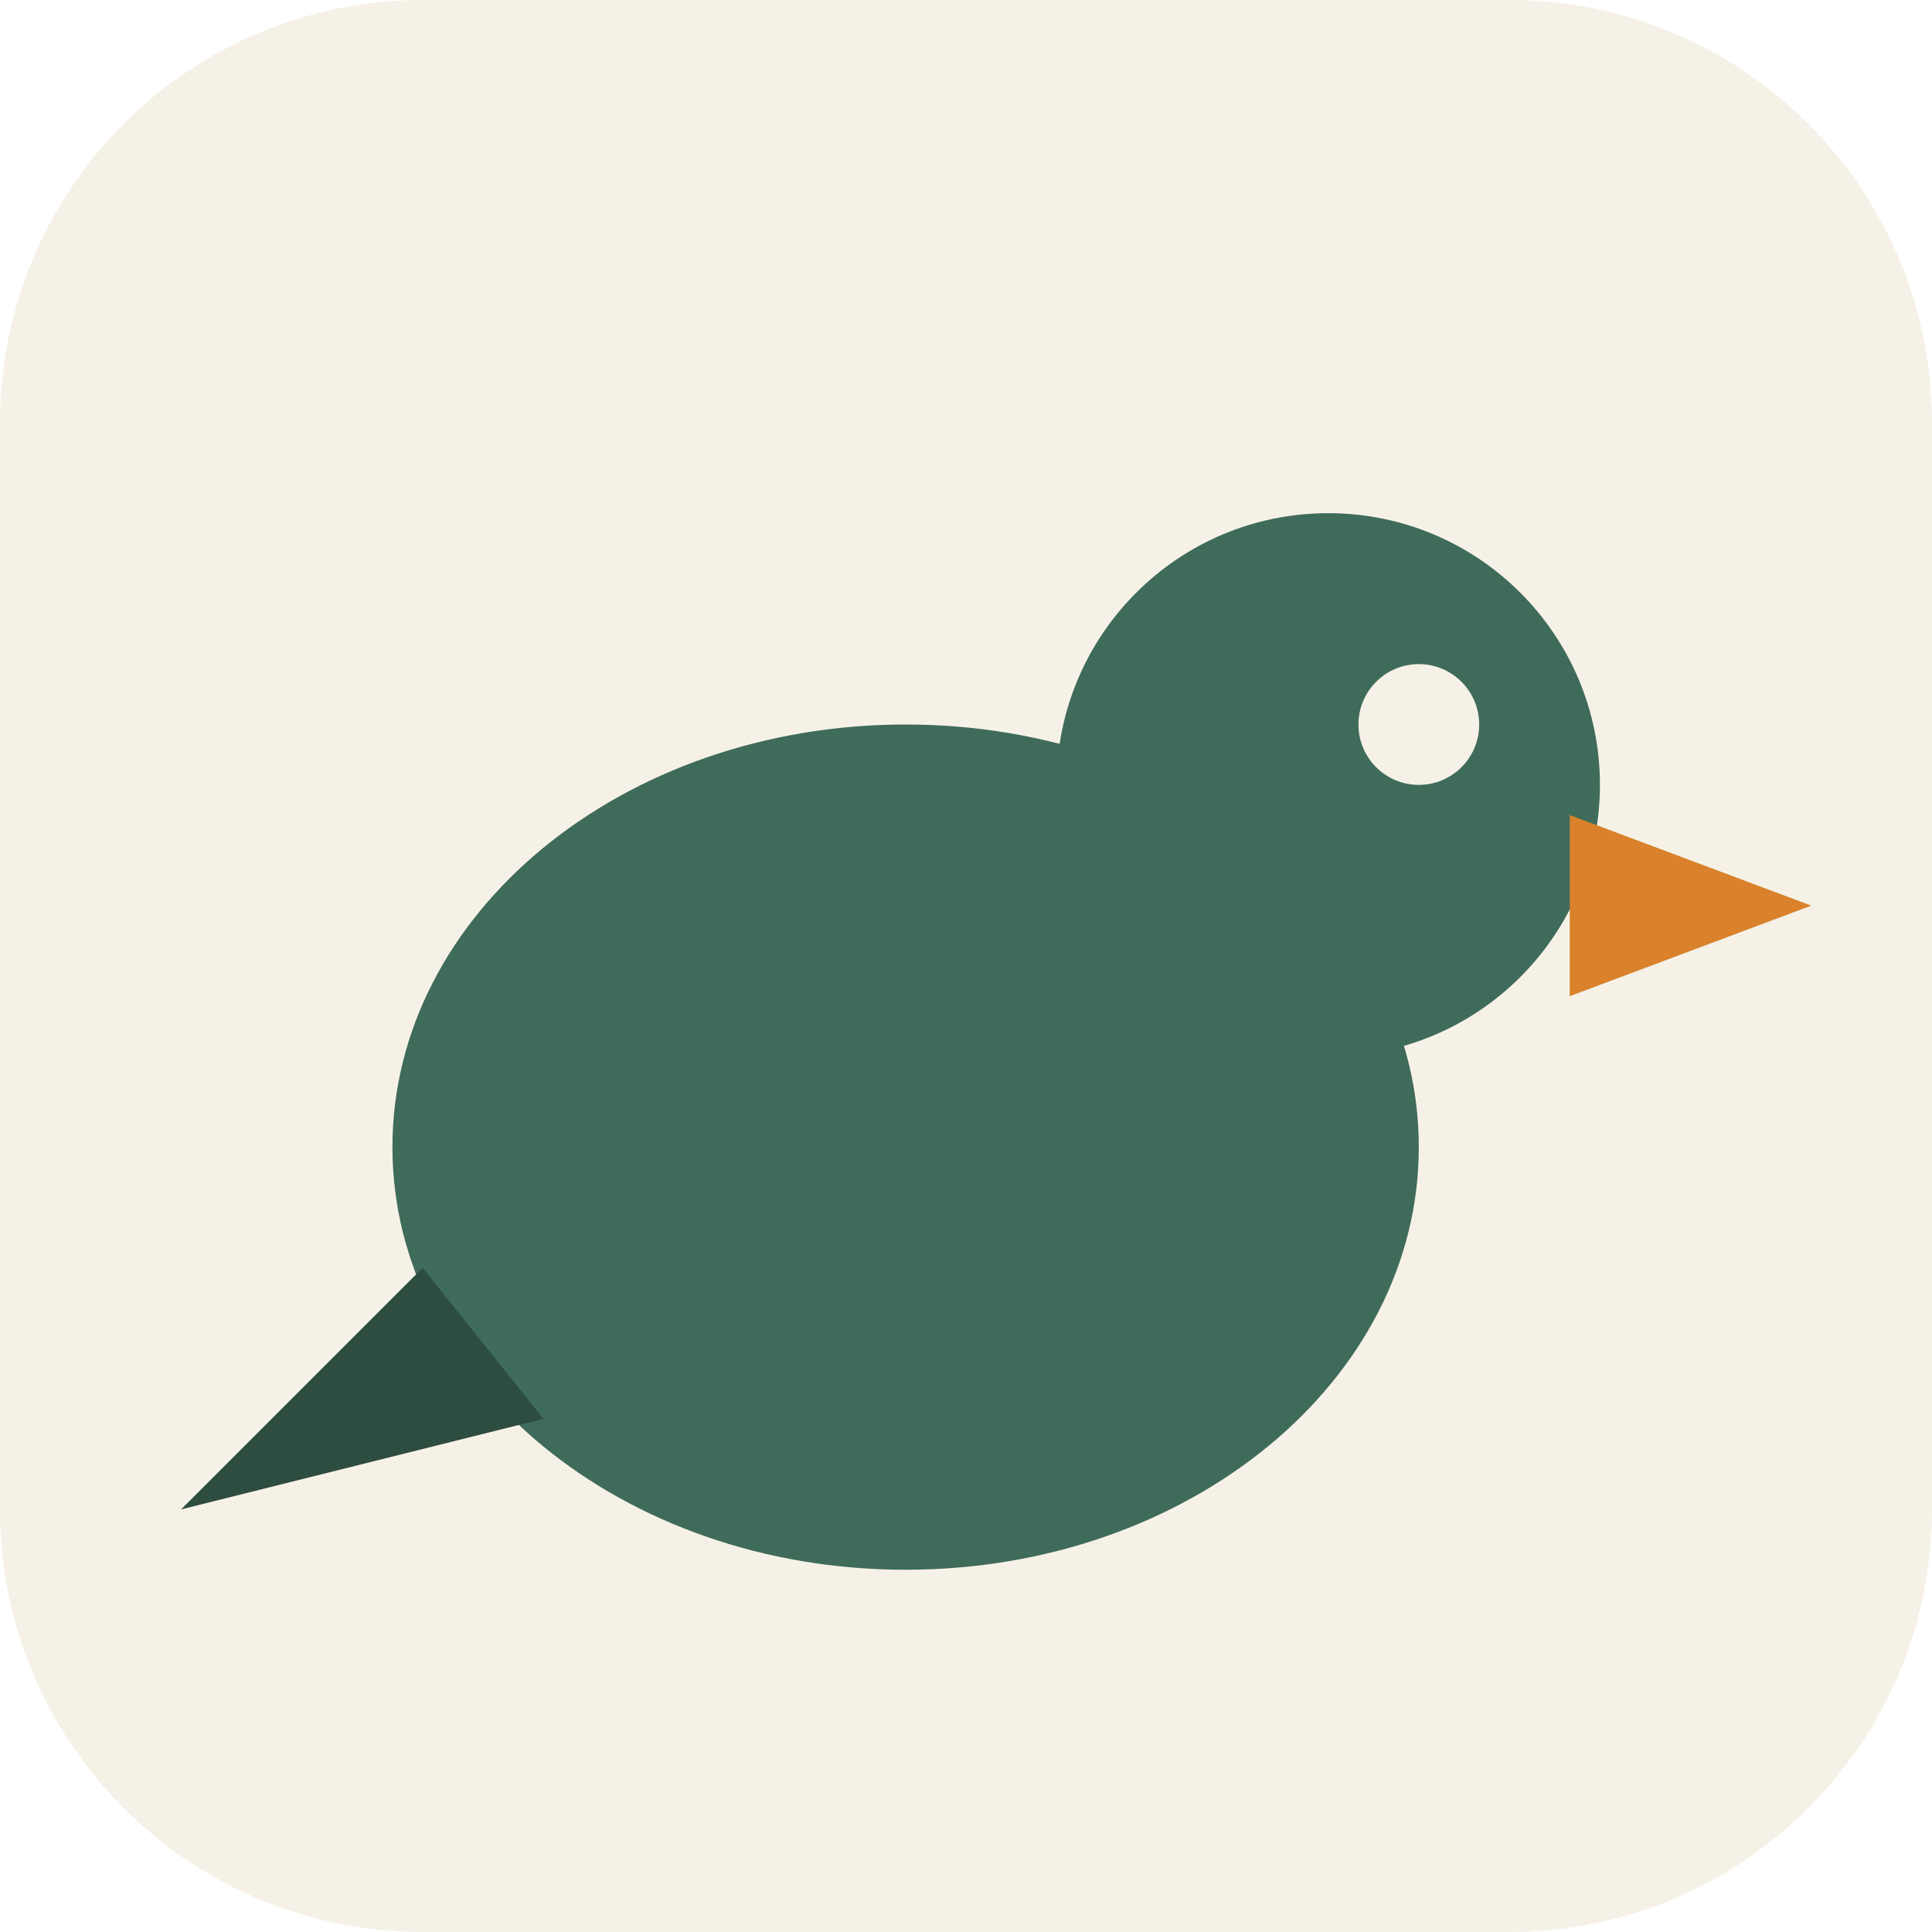
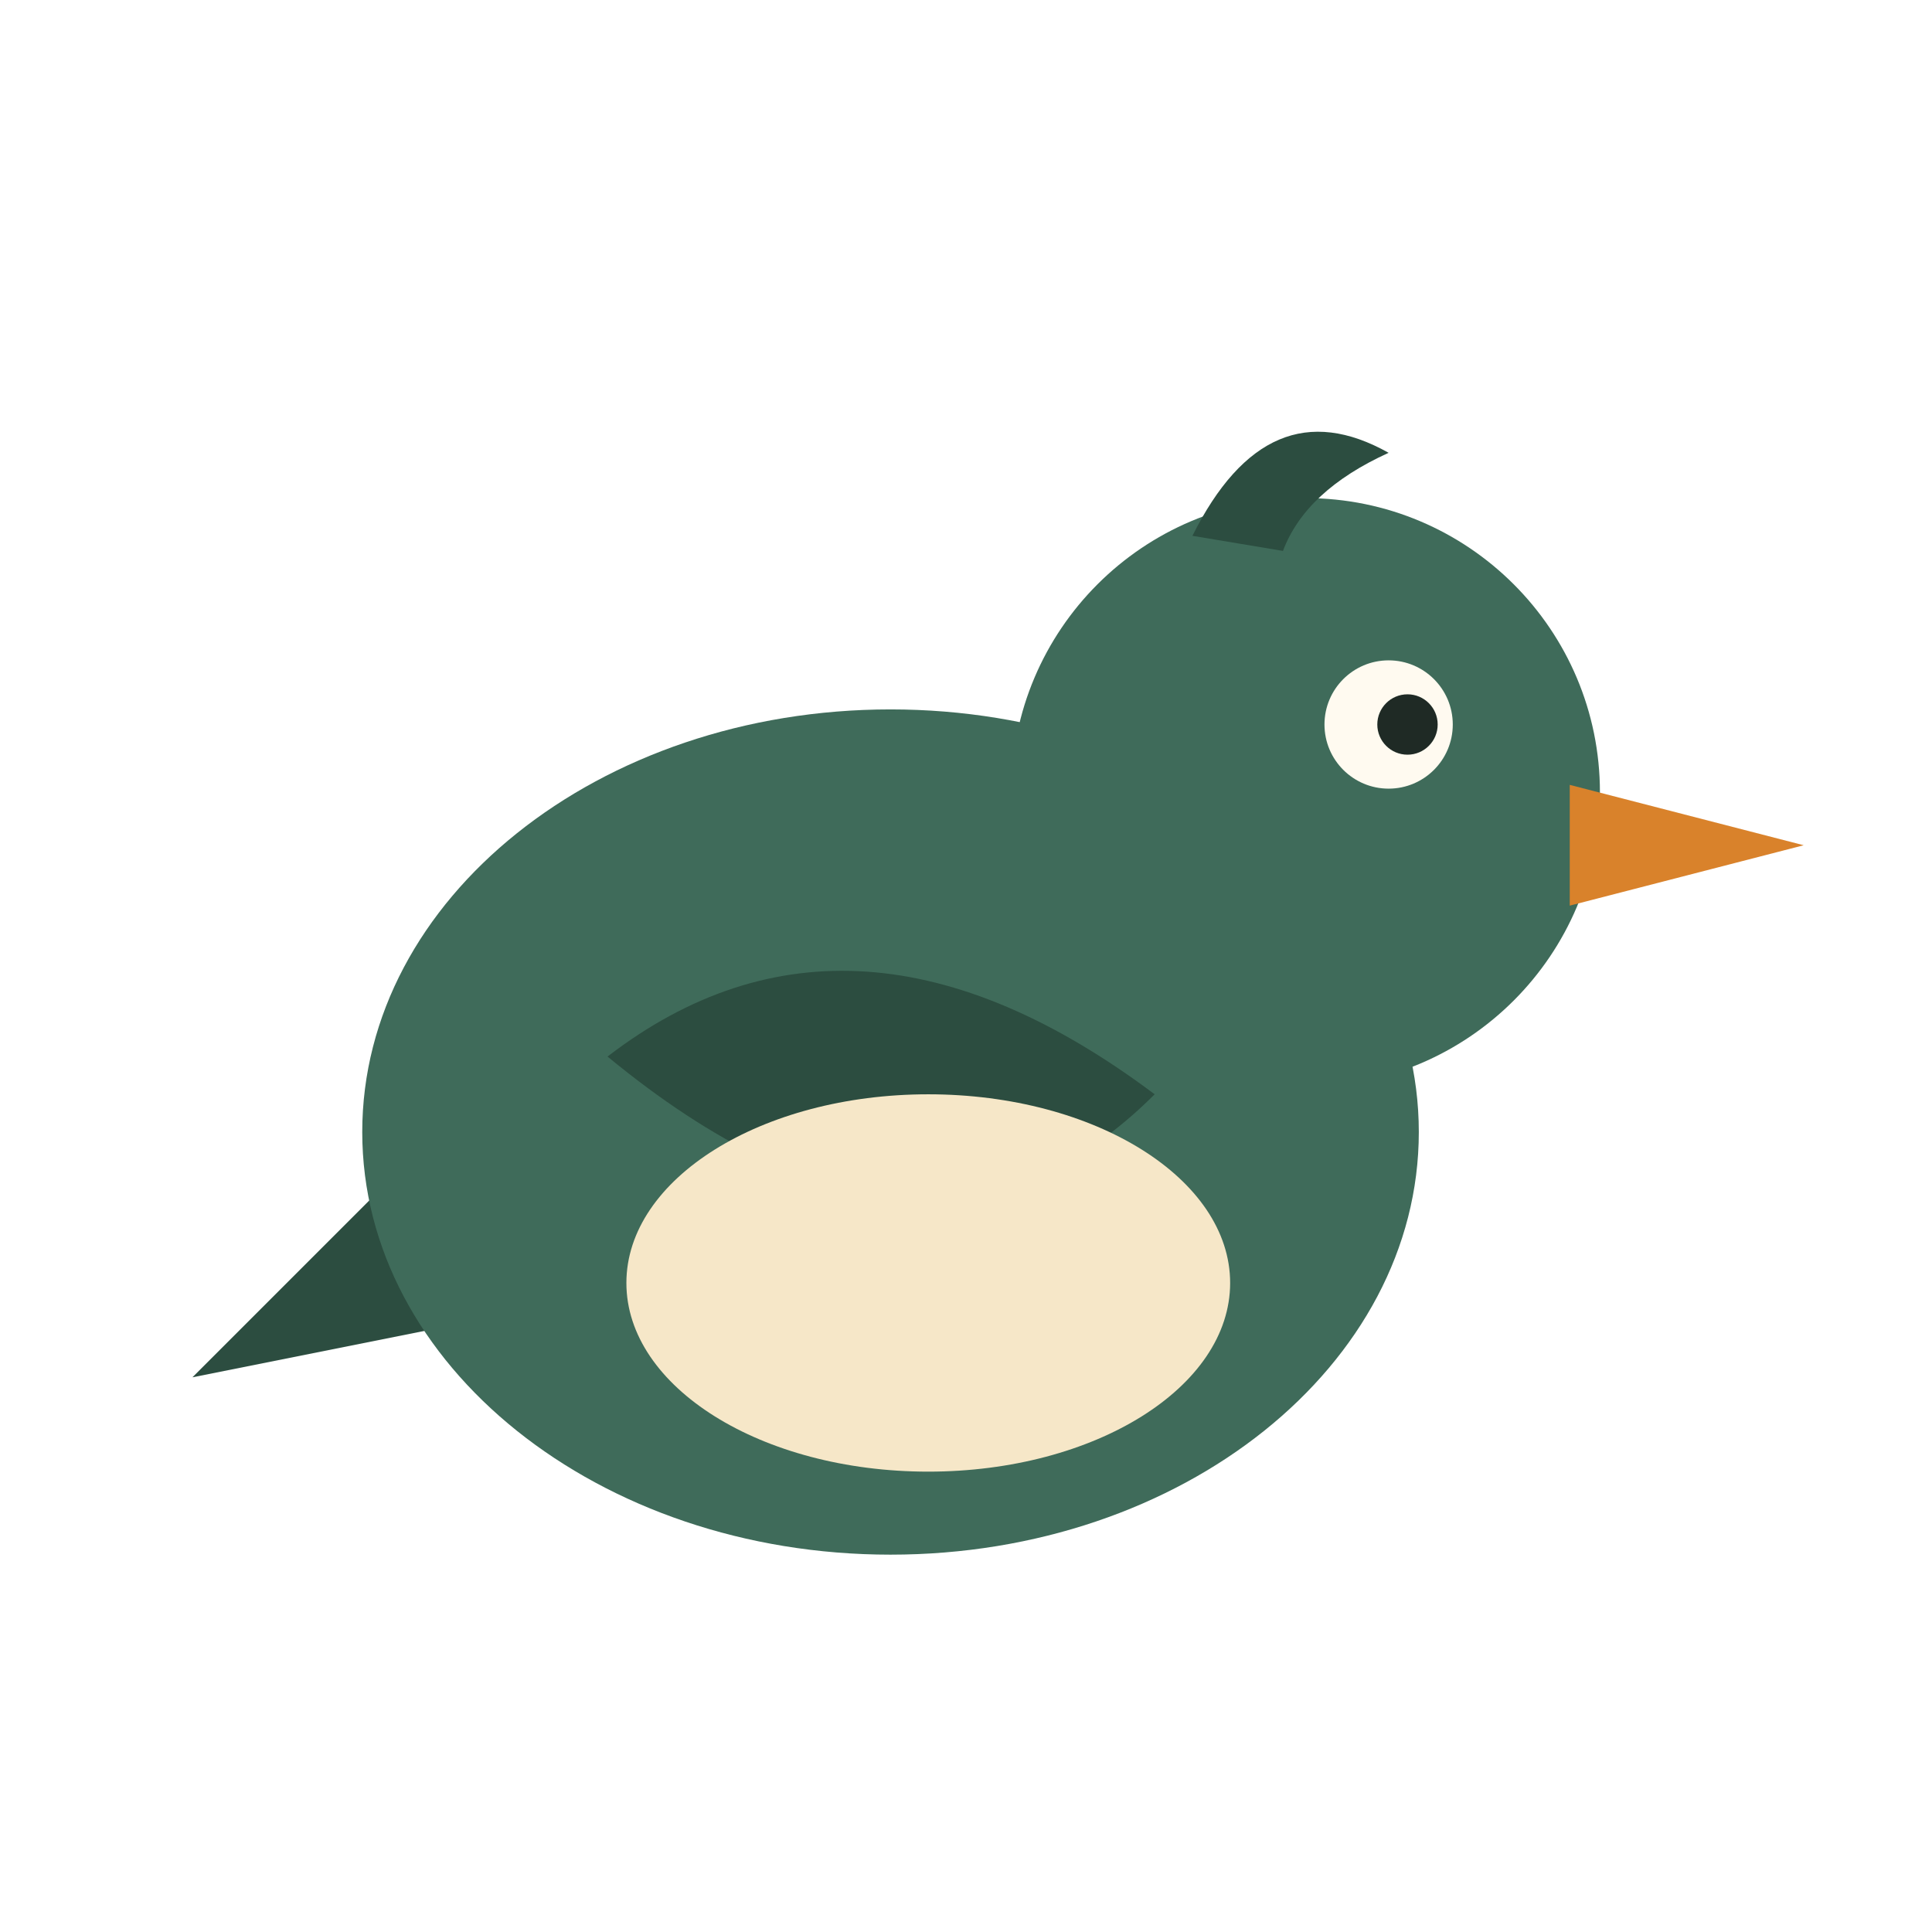
- <svg xmlns="http://www.w3.org/2000/svg" viewBox="0 0 64 64">
-   <rect width="64" height="64" rx="14" fill="#f6f1e7" />
-   <ellipse cx="30" cy="38" rx="17" ry="14" fill="#3f6b5a" />
-   <circle cx="44" cy="26" r="9" fill="#3f6b5a" />
-   <circle cx="47" cy="24" r="2" fill="#f6f1e7" />
-   <path d="M52 27l8 3-8 3z" fill="#d9822b" />
-   <path d="M14 42l-8 8 12-3z" fill="#2c4d40" />
+ <svg xmlns="http://www.w3.org/2000/svg" viewBox="0 0 512 512">
+   <g transform="translate(256 270)">
+     <path d="M-150 40 L-205 95 L-120 78 Z" fill="#2c4d40" />
+     <ellipse cx="-20" cy="30" rx="140" ry="112" fill="#3f6b5a" />
+     <path d="M-95 10 Q-30 -40 50 20 Q-10 80 -95 10 Z" fill="#2c4d40" />
+     <ellipse cx="-10" cy="70" rx="80" ry="50" fill="#f6e7c8" />
+     <circle cx="90" cy="-60" r="78" fill="#3f6b5a" />
+     <circle cx="112" cy="-78" r="17" fill="#fffaf0" />
+     <circle cx="117" cy="-78" r="8" fill="#1f2a25" />
+     <path d="M160 -62 L222 -46 L160 -30 Z" fill="#d9822b" />
+     <path d="M60 -128 Q80 -168 112 -150 Q90 -140 84 -124 Z" fill="#2c4d40" />
+   </g>
</svg>
